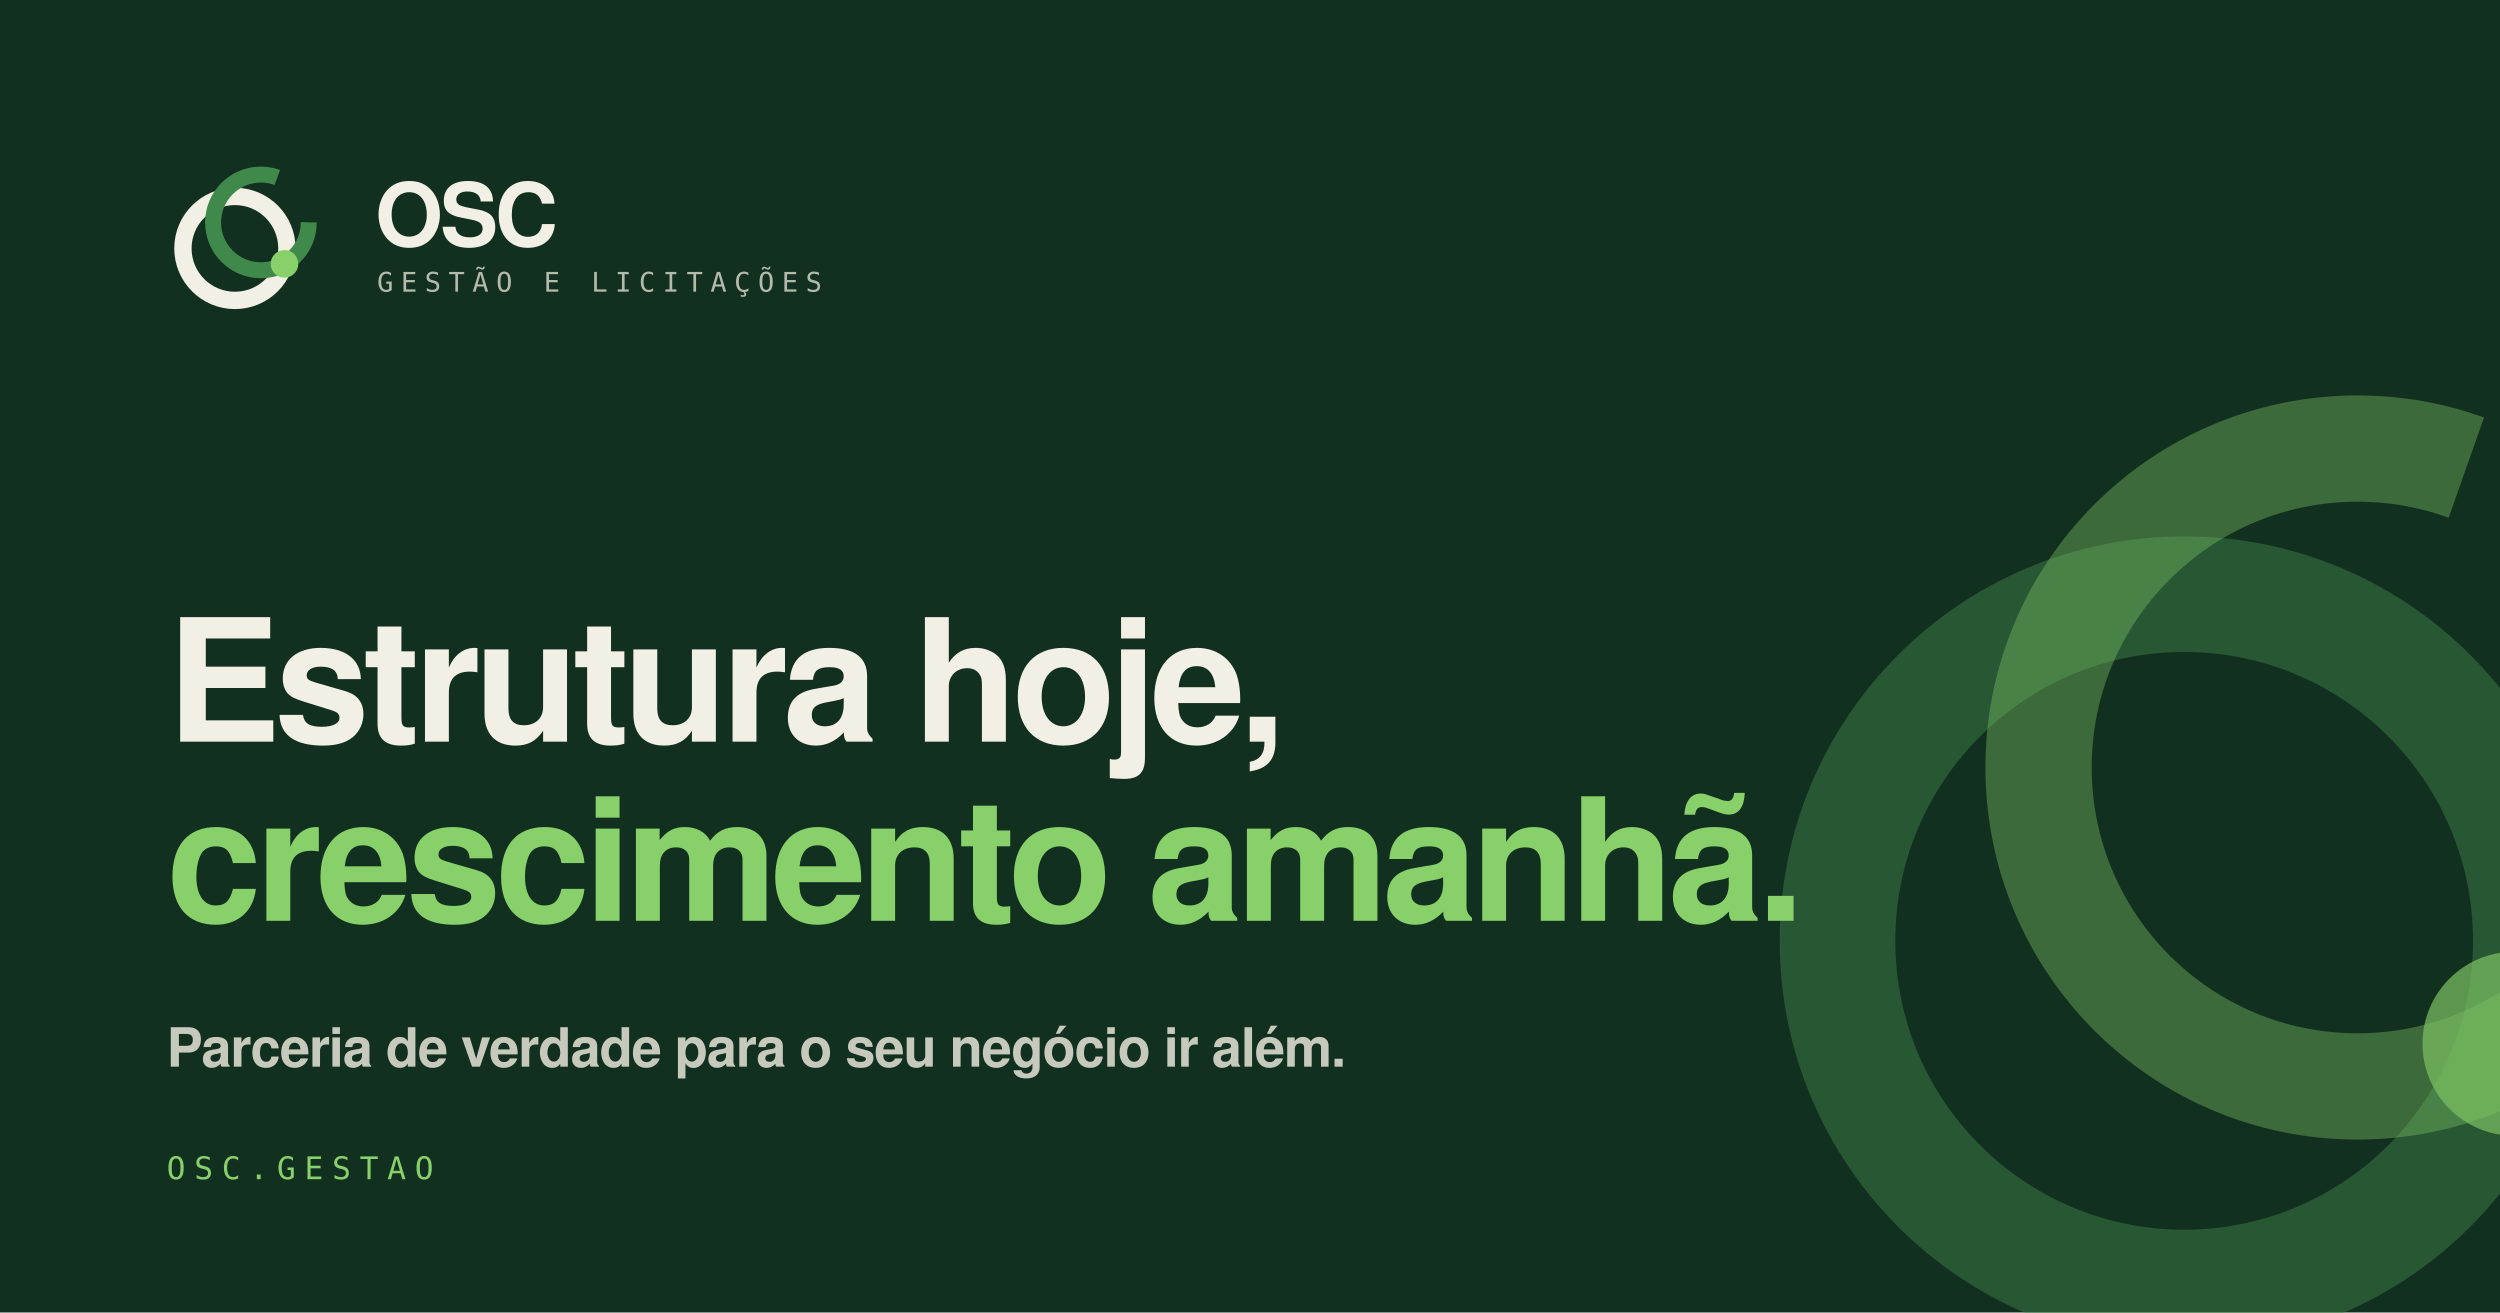
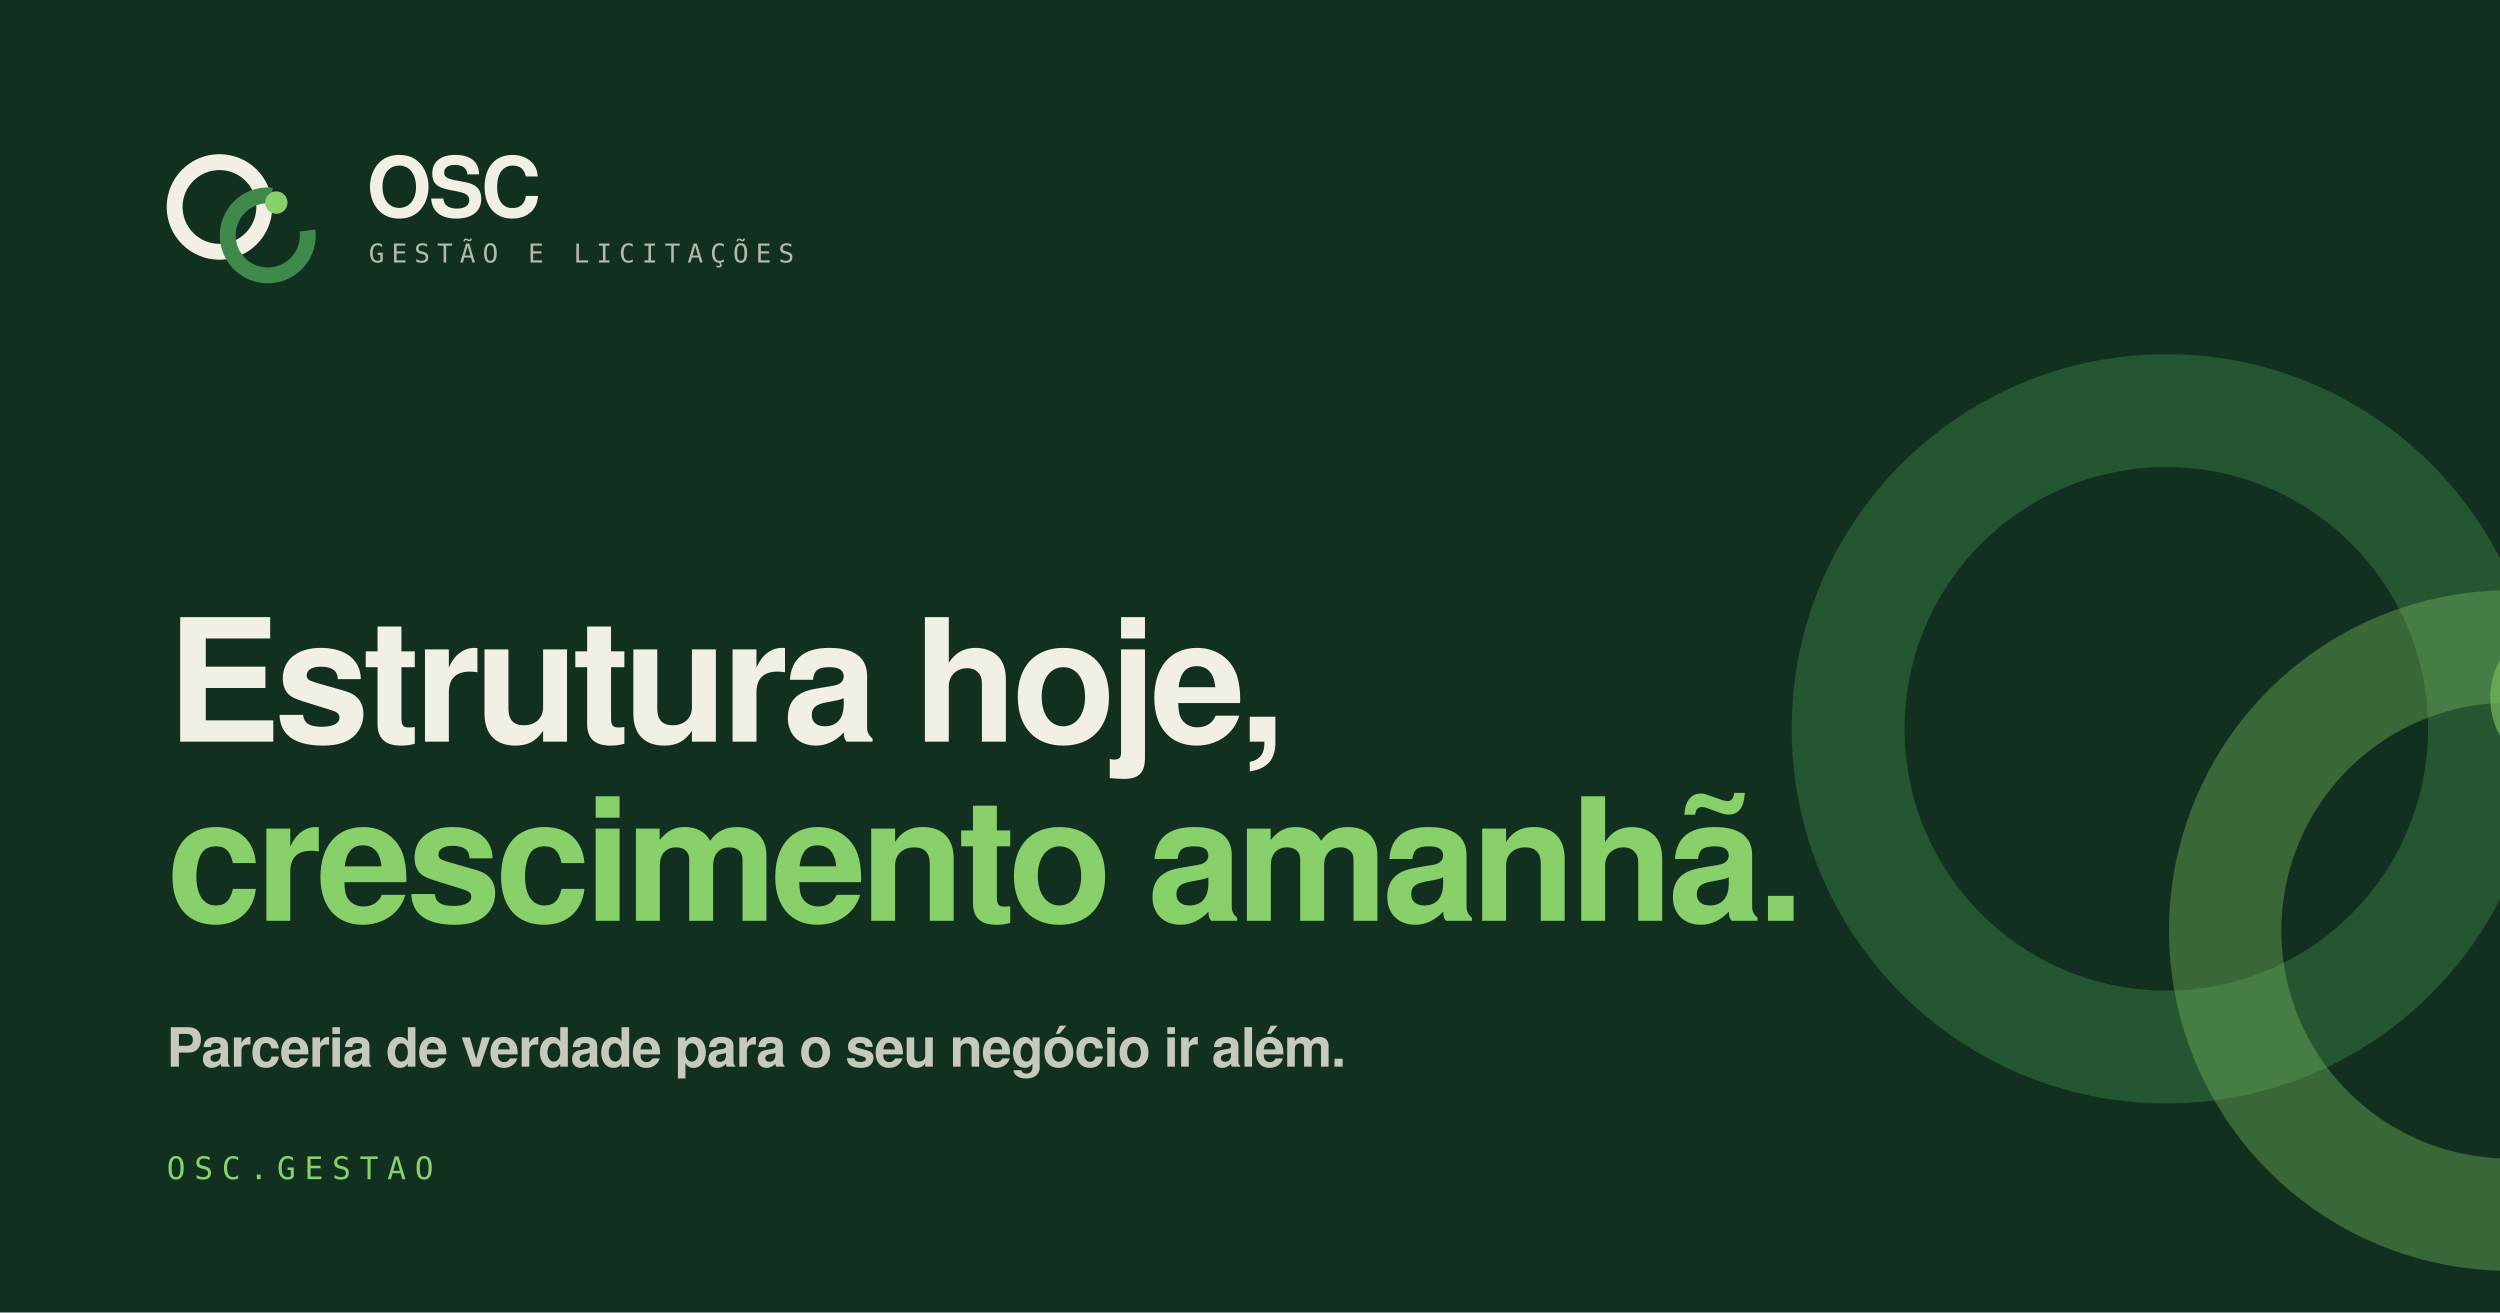
<svg xmlns="http://www.w3.org/2000/svg" viewBox="0 0 1200 630" role="img" aria-label="OSC — Gestão empresarial e licitações. Estrutura hoje, crescimento amanhã.">
  <rect width="1200" height="630" fill="#12301F" />
-   <g transform="translate(830 150) scale(5.2)" opacity="0.9">
-     <circle cx="42" cy="58" r="32" fill="none" stroke="#3F8A4B" stroke-width="10.67" opacity="0.5" />
-     <circle cx="58" cy="42" r="29.44" fill="none" stroke="#87D06A" stroke-width="9.81" stroke-dasharray="149 36" opacity="0.4" />
-     <circle cx="72.5" cy="67.5" r="8.5" fill="#87D06A" opacity="0.7" />
+   <g transform="translate(860 170) scale(4.4)" opacity="0.85">
+     <circle cx="40.87" cy="40.87" r="34.71" fill="none" stroke="#3F8A4B" stroke-width="12.31" opacity="0.5" />
+     <path d="M 109.04 59.1 A 30.99 30.99 0 1 1 81.52 32.06" fill="none" stroke="#87D06A" stroke-width="12.26" opacity="0.4" />
+     <circle cx="84.89" cy="37.48" r="8.68" fill="#87D06A" opacity="0.7" />
  </g>
  <g transform="translate(80 74)">
-     <g transform="scale(0.78)">
-       <circle cx="42" cy="58" r="32" fill="none" stroke="#F2EFE4" stroke-width="10.67" />
-       <circle cx="58" cy="42" r="29.44" fill="none" stroke="#3F8A4B" stroke-width="9.81" stroke-dasharray="149 36" />
-       <circle cx="72.5" cy="67.5" r="8.5" fill="#87D06A" />
+     <g transform="scale(0.62)">
+       <circle cx="40.87" cy="40.87" r="34.71" fill="none" stroke="#F2EFE4" stroke-width="12.31" />
+       <path d="M 109.04 59.1 A 30.99 30.99 0 1 1 81.52 32.06" fill="none" stroke="#3F8A4B" stroke-width="12.26" />
+       <circle cx="84.89" cy="37.48" r="8.68" fill="#87D06A" />
    </g>
-     <text x="100" y="44" font-family="Archivo, Helvetica, sans-serif" font-weight="900" font-size="42" letter-spacing="-1.5" fill="#F2EFE4">OSC</text>
-     <text x="101" y="66" font-family="'IBM Plex Mono', monospace" font-weight="500" font-size="13" letter-spacing="3.6" fill="#F2EFE4" opacity="0.72">GESTÃO E LICITAÇÕES</text>
+     <text x="96" y="30" font-family="Archivo, Helvetica, sans-serif" font-weight="900" font-size="40" letter-spacing="-1.4" fill="#F2EFE4">OSC</text>
+     <text x="97" y="52" font-family="'IBM Plex Mono', monospace" font-weight="500" font-size="12.5" letter-spacing="3.4" fill="#F2EFE4" opacity="0.72">GESTÃO E LICITAÇÕES</text>
  </g>
  <g font-family="Archivo, Helvetica, sans-serif" font-weight="900" font-size="82" letter-spacing="-2.9">
    <text x="80" y="356" fill="#F2EFE4">Estrutura hoje,</text>
    <text x="80" y="442" fill="#87D06A">crescimento amanhã.</text>
  </g>
  <text x="80" y="512" font-family="Archivo, Helvetica, sans-serif" font-weight="600" font-size="26" letter-spacing="-0.5" fill="#F2EFE4" opacity="0.8">
    Parceria de verdade para o seu negócio ir além.
  </text>
  <text x="80" y="566" font-family="'IBM Plex Mono', monospace" font-weight="500" font-size="15" letter-spacing="4.2" fill="#87D06A">OSC.GESTAO</text>
</svg>
